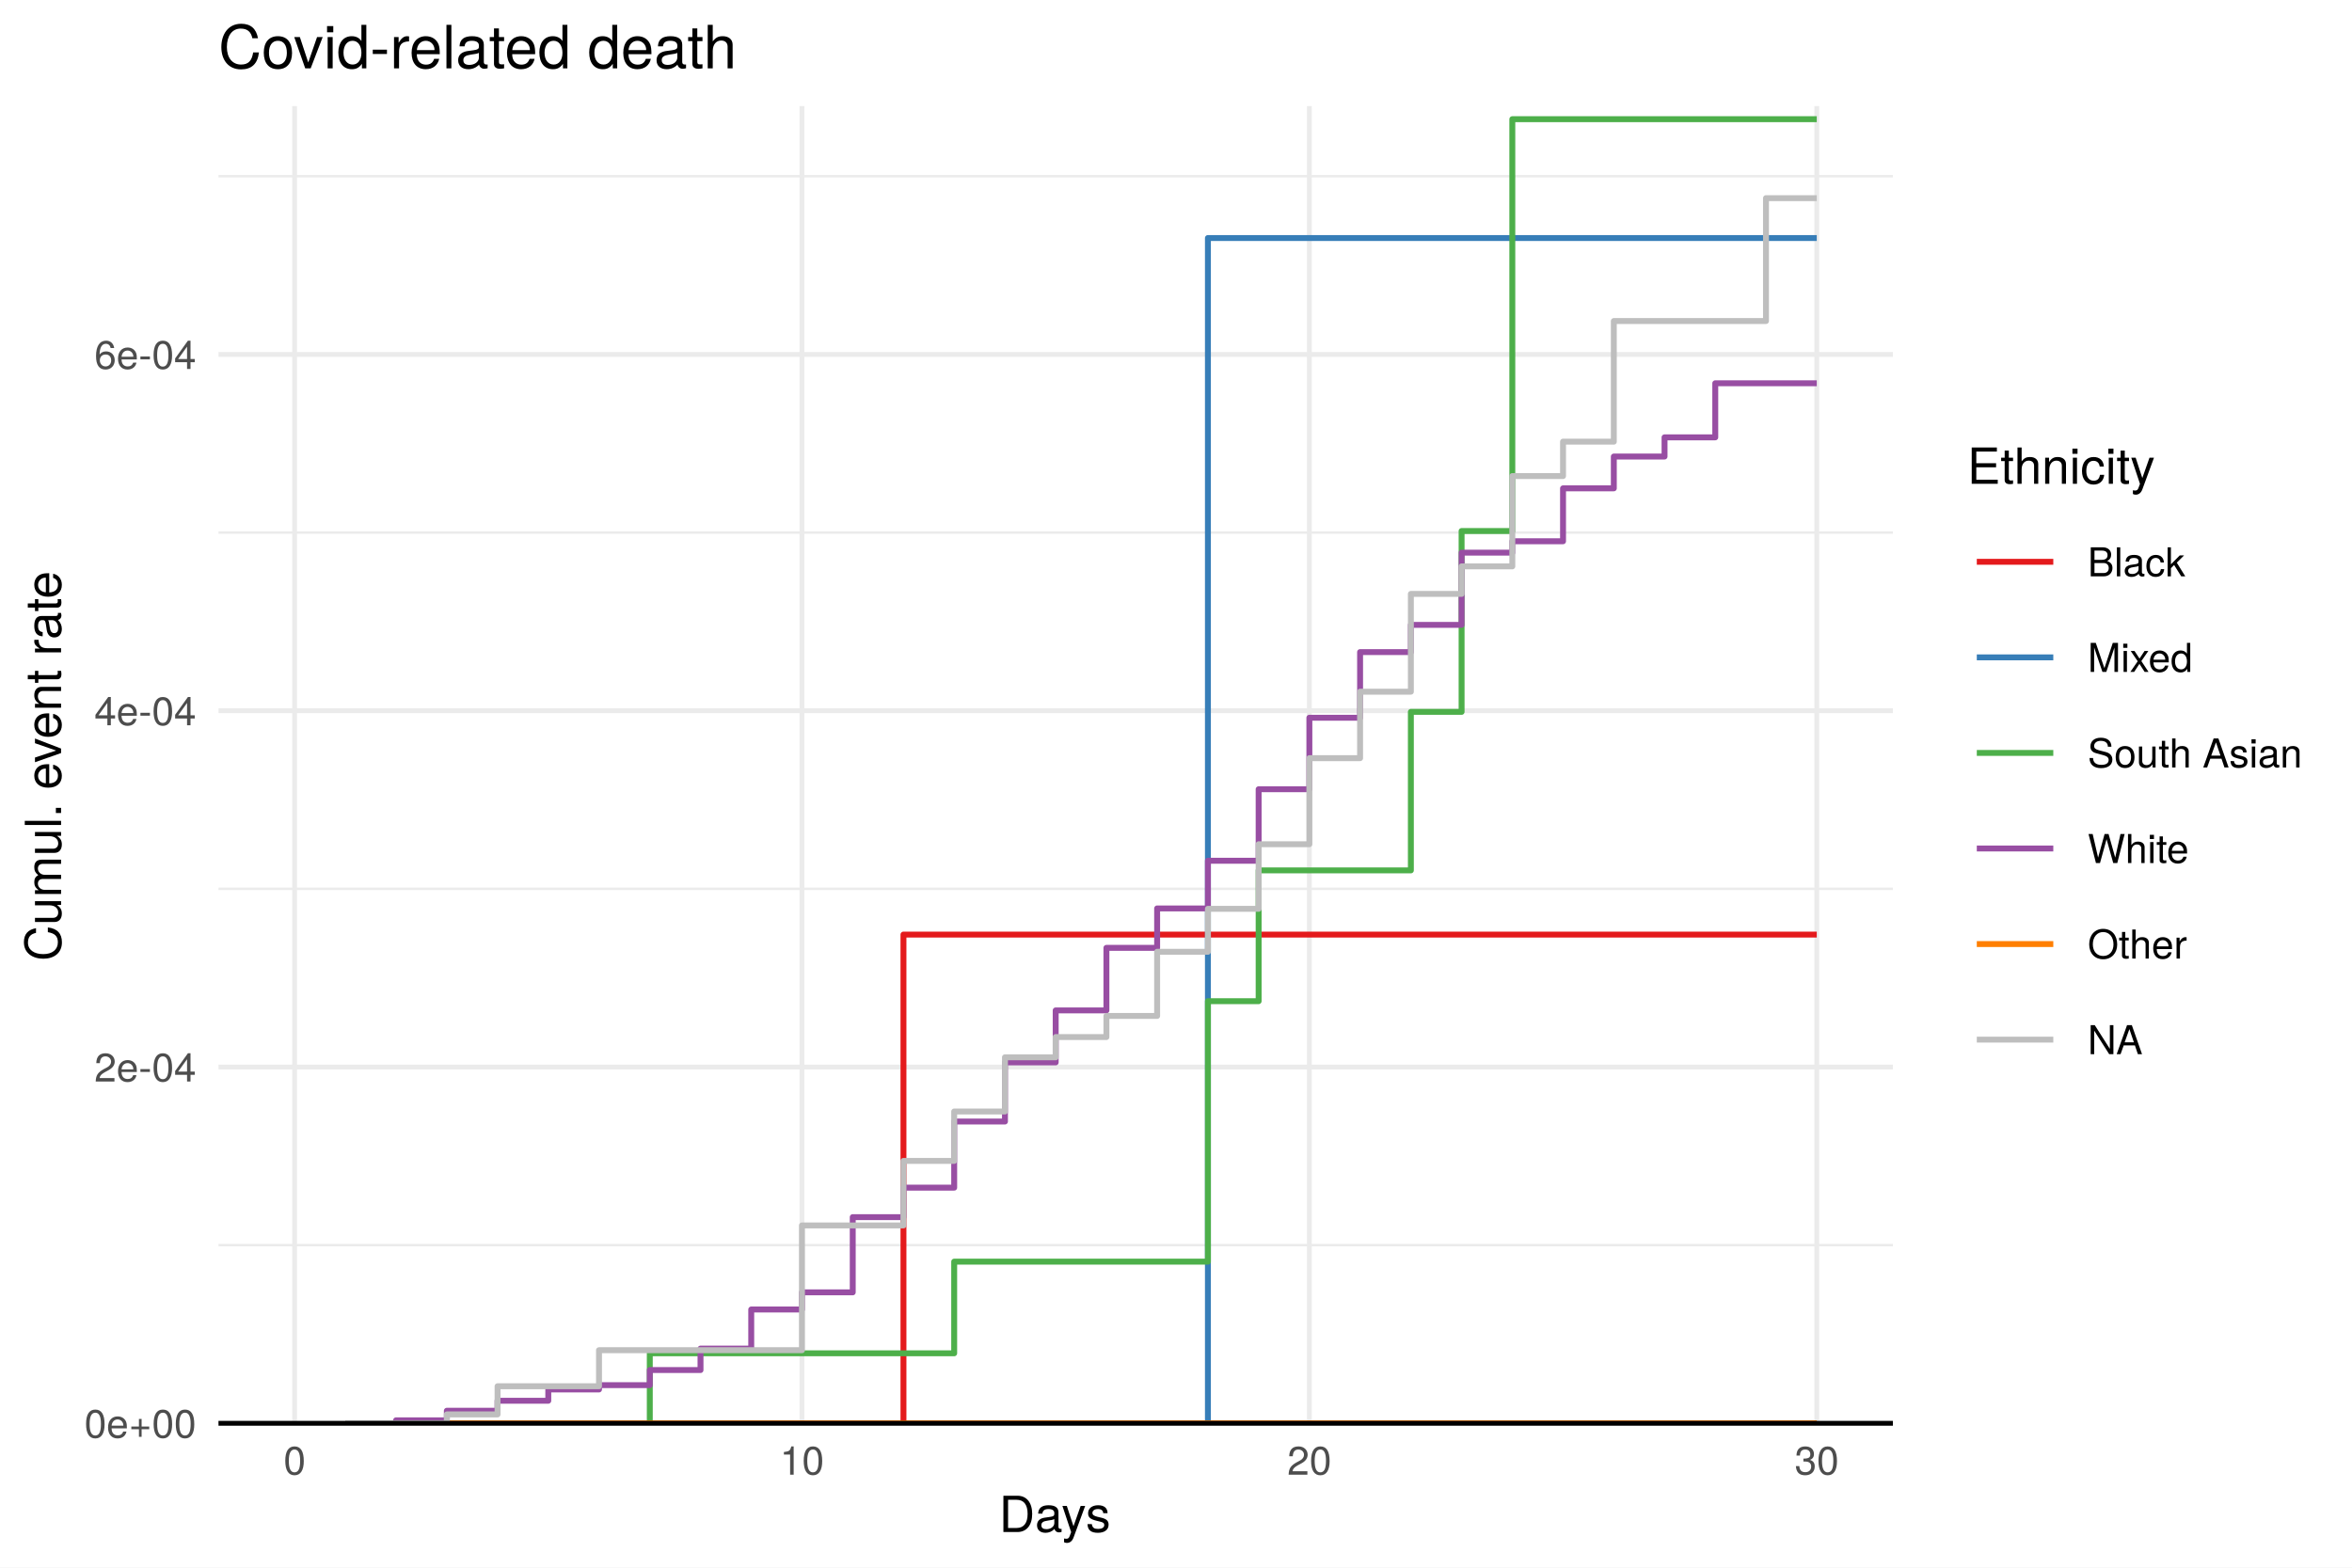
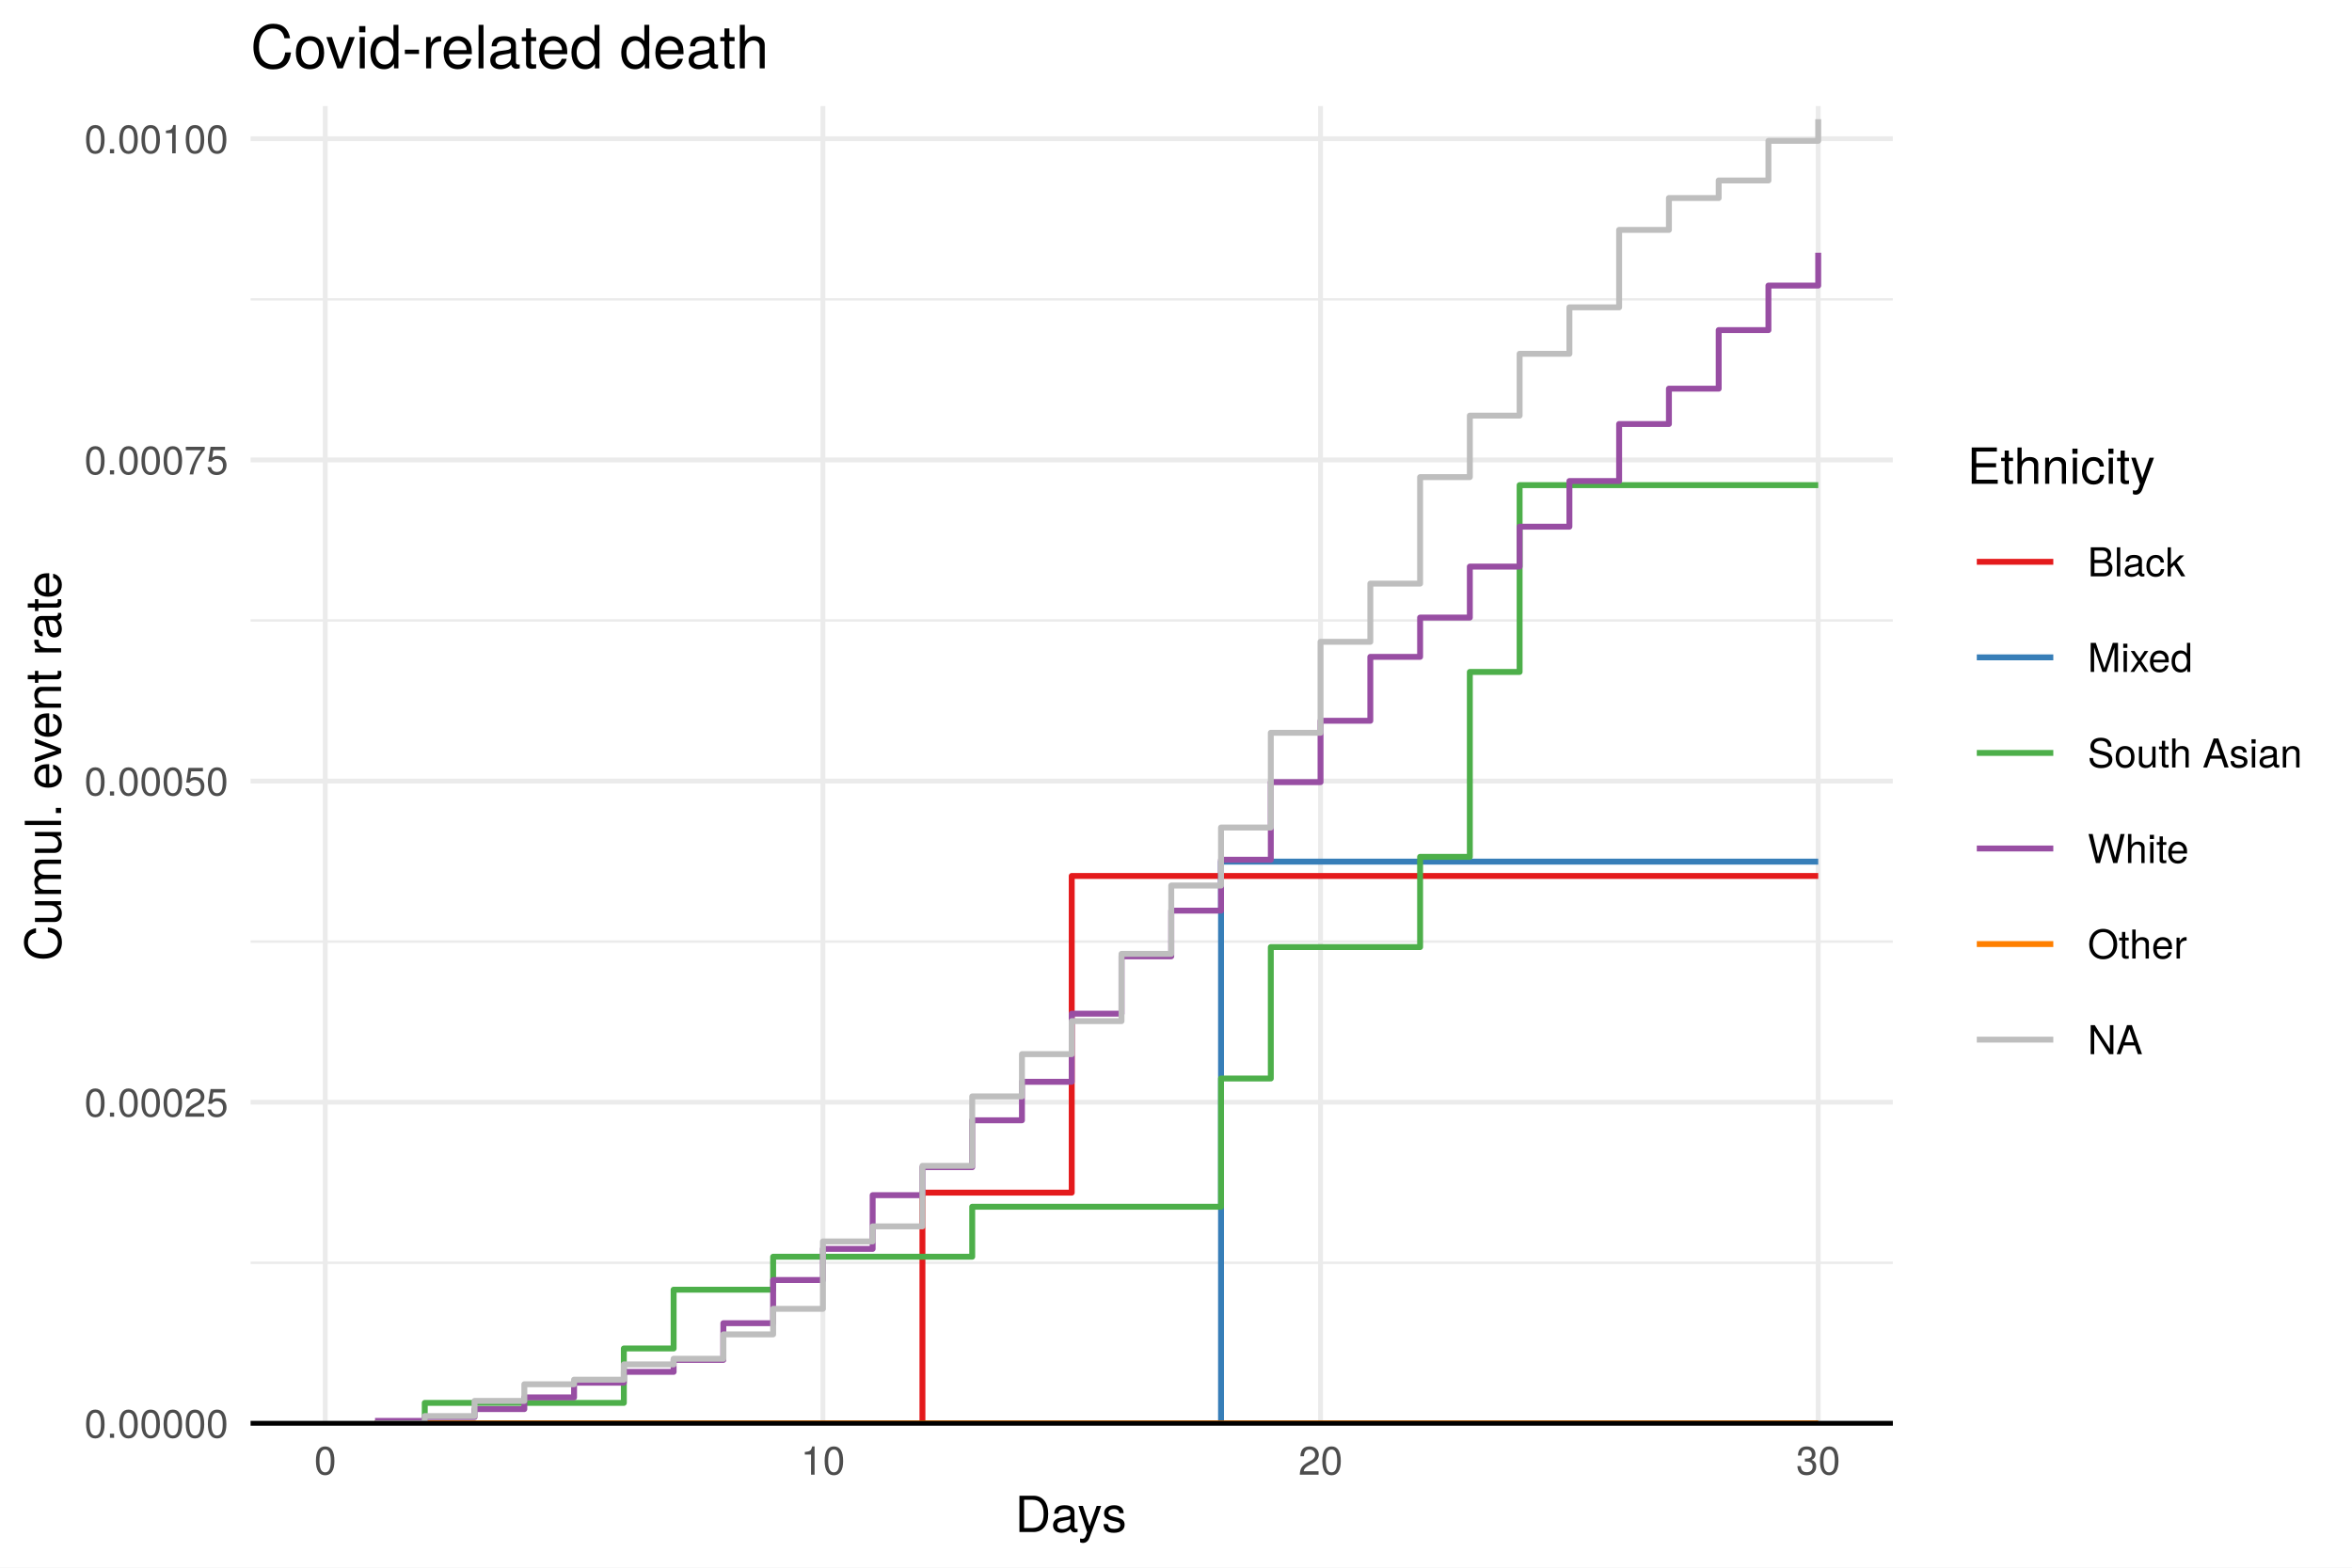
<svg xmlns="http://www.w3.org/2000/svg" viewBox="0 0 425.20 283.46">
  <defs>
    <style type="text/css">
    line, polyline, polygon, path, rect, circle {
      fill: none;
      stroke: #000000;
      stroke-linecap: round;
      stroke-linejoin: round;
      stroke-miterlimit: 10.00;
    }
  </style>
  </defs>
  <rect width="100%" height="100%" style="stroke: none; fill: #FFFFFF;" />
  <defs>
-     <clipPath id="cpMzkuNTB8MzQyLjIwfDI1Ny4zNnwxOS4xOQ==">
-       <rect x="39.50" y="19.19" width="302.70" height="238.17" />
+     <clipPath id="cpNDUuMzB8MzQyLjIwfDI1Ny4zNnwxOS4xOQ==">
+       <rect x="45.30" y="19.19" width="296.89" height="238.17" />
    </clipPath>
  </defs>
-   <polyline points="39.50,225.15 342.20,225.15 " style="stroke-width: 0.44; stroke: #EBEBEB; stroke-linecap: butt;" clip-path="url(#cpMzkuNTB8MzQyLjIwfDI1Ny4zNnwxOS4xOQ==)" />
-   <polyline points="39.50,160.72 342.20,160.72 " style="stroke-width: 0.44; stroke: #EBEBEB; stroke-linecap: butt;" clip-path="url(#cpMzkuNTB8MzQyLjIwfDI1Ny4zNnwxOS4xOQ==)" />
-   <polyline points="39.50,96.30 342.20,96.30 " style="stroke-width: 0.44; stroke: #EBEBEB; stroke-linecap: butt;" clip-path="url(#cpMzkuNTB8MzQyLjIwfDI1Ny4zNnwxOS4xOQ==)" />
-   <polyline points="39.50,31.87 342.20,31.87 " style="stroke-width: 0.44; stroke: #EBEBEB; stroke-linecap: butt;" clip-path="url(#cpMzkuNTB8MzQyLjIwfDI1Ny4zNnwxOS4xOQ==)" />
-   <polyline points="39.50,257.36 342.20,257.36 " style="stroke-width: 0.87; stroke: #EBEBEB; stroke-linecap: butt;" clip-path="url(#cpMzkuNTB8MzQyLjIwfDI1Ny4zNnwxOS4xOQ==)" />
-   <polyline points="39.50,192.94 342.20,192.94 " style="stroke-width: 0.87; stroke: #EBEBEB; stroke-linecap: butt;" clip-path="url(#cpMzkuNTB8MzQyLjIwfDI1Ny4zNnwxOS4xOQ==)" />
-   <polyline points="39.50,128.51 342.20,128.51 " style="stroke-width: 0.87; stroke: #EBEBEB; stroke-linecap: butt;" clip-path="url(#cpMzkuNTB8MzQyLjIwfDI1Ny4zNnwxOS4xOQ==)" />
-   <polyline points="39.50,64.09 342.20,64.09 " style="stroke-width: 0.87; stroke: #EBEBEB; stroke-linecap: butt;" clip-path="url(#cpMzkuNTB8MzQyLjIwfDI1Ny4zNnwxOS4xOQ==)" />
-   <polyline points="53.26,257.36 53.26,19.19 " style="stroke-width: 0.87; stroke: #EBEBEB; stroke-linecap: butt;" clip-path="url(#cpMzkuNTB8MzQyLjIwfDI1Ny4zNnwxOS4xOQ==)" />
-   <polyline points="144.98,257.36 144.98,19.19 " style="stroke-width: 0.87; stroke: #EBEBEB; stroke-linecap: butt;" clip-path="url(#cpMzkuNTB8MzQyLjIwfDI1Ny4zNnwxOS4xOQ==)" />
-   <polyline points="236.71,257.36 236.71,19.19 " style="stroke-width: 0.87; stroke: #EBEBEB; stroke-linecap: butt;" clip-path="url(#cpMzkuNTB8MzQyLjIwfDI1Ny4zNnwxOS4xOQ==)" />
-   <polyline points="328.44,257.36 328.44,19.19 " style="stroke-width: 0.87; stroke: #EBEBEB; stroke-linecap: butt;" clip-path="url(#cpMzkuNTB8MzQyLjIwfDI1Ny4zNnwxOS4xOQ==)" />
-   <polyline points="62.43,257.36 71.60,257.36 71.60,257.36 80.78,257.36 80.78,257.36 89.95,257.36 89.95,257.36 99.12,257.36 99.12,257.36 108.29,257.36 108.29,257.36 117.47,257.36 117.47,257.36 126.64,257.36 126.64,257.36 135.81,257.36 135.81,257.36 144.98,257.36 144.98,257.36 154.16,257.36 154.16,257.36 163.33,257.36 163.33,168.99 172.50,168.99 172.50,168.99 181.68,168.99 181.68,168.99 190.85,168.99 190.85,168.99 200.02,168.99 200.02,168.99 209.19,168.99 209.19,168.99 218.37,168.99 218.37,168.99 227.54,168.99 227.54,168.99 236.71,168.99 236.71,168.99 245.88,168.99 245.88,168.99 255.06,168.99 255.06,168.99 264.23,168.99 264.23,168.99 273.40,168.99 273.40,168.99 282.57,168.99 282.57,168.99 291.75,168.99 291.75,168.99 300.92,168.99 300.92,168.99 310.09,168.99 310.09,168.99 319.26,168.99 319.26,168.99 328.44,168.99 328.44,168.99 " style="stroke-width: 1.07; stroke: #E41A1C; stroke-linecap: butt;" clip-path="url(#cpMzkuNTB8MzQyLjIwfDI1Ny4zNnwxOS4xOQ==)" />
-   <polyline points="62.43,257.36 71.60,257.36 71.60,257.36 80.78,257.36 80.78,257.36 89.95,257.36 89.95,257.36 99.12,257.36 99.12,257.36 108.29,257.36 108.29,257.36 117.47,257.36 117.47,257.36 126.64,257.36 126.64,257.36 135.81,257.36 135.81,257.36 144.98,257.36 144.98,257.36 154.16,257.36 154.16,257.36 163.33,257.36 163.33,257.36 172.50,257.36 172.50,257.36 181.68,257.36 181.68,257.36 190.85,257.36 190.85,257.36 200.02,257.36 200.02,257.36 209.19,257.36 209.19,257.36 218.37,257.36 218.37,43.04 227.54,43.04 227.54,43.04 236.71,43.04 236.71,43.04 245.88,43.04 245.88,43.04 255.06,43.04 255.06,43.04 264.23,43.04 264.23,43.04 273.40,43.04 273.40,43.04 282.57,43.04 282.57,43.04 291.75,43.04 291.75,43.04 300.92,43.04 300.92,43.04 310.09,43.04 310.09,43.04 319.26,43.04 319.26,43.04 328.44,43.04 328.44,43.04 " style="stroke-width: 1.07; stroke: #377EB8; stroke-linecap: butt;" clip-path="url(#cpMzkuNTB8MzQyLjIwfDI1Ny4zNnwxOS4xOQ==)" />
-   <polyline points="62.43,257.36 71.60,257.36 71.60,257.36 80.78,257.36 80.78,257.36 89.95,257.36 89.95,257.36 99.12,257.36 99.12,257.36 108.29,257.36 108.29,257.36 117.47,257.36 117.47,244.70 126.64,244.70 126.64,244.70 135.81,244.70 135.81,244.70 144.98,244.70 144.98,244.70 154.16,244.70 154.16,244.70 163.33,244.70 163.33,244.70 172.50,244.70 172.50,228.13 181.68,228.13 181.68,228.13 190.85,228.13 190.85,228.13 200.02,228.13 200.02,228.13 209.19,228.13 209.19,228.13 218.37,228.13 218.37,181.03 227.54,181.03 227.54,157.38 236.71,157.38 236.71,157.38 245.88,157.38 245.88,157.38 255.06,157.38 255.06,128.72 264.23,128.72 264.23,96.02 273.40,96.02 273.40,21.55 282.57,21.55 282.57,21.55 291.75,21.55 291.75,21.55 300.92,21.55 300.92,21.55 310.09,21.55 310.09,21.55 319.26,21.55 319.26,21.55 328.44,21.55 328.44,21.55 " style="stroke-width: 1.07; stroke: #4DAF4A; stroke-linecap: butt;" clip-path="url(#cpMzkuNTB8MzQyLjIwfDI1Ny4zNnwxOS4xOQ==)" />
-   <polyline points="62.43,257.36 71.60,257.36 71.60,256.82 80.78,256.82 80.78,255.09 89.95,255.09 89.95,253.28 99.12,253.28 99.12,251.24 108.29,251.24 108.29,250.46 117.47,250.46 117.47,247.73 126.64,247.73 126.64,243.85 135.81,243.85 135.81,236.78 144.98,236.78 144.98,233.68 154.16,233.68 154.16,220.08 163.33,220.08 163.33,214.75 172.50,214.75 172.50,202.79 181.68,202.79 181.68,192.10 190.85,192.10 190.85,182.70 200.02,182.70 200.02,171.39 209.19,171.39 209.19,164.26 218.37,164.26 218.37,155.64 227.54,155.64 227.54,142.71 236.71,142.71 236.71,129.78 245.88,129.78 245.88,117.91 255.06,117.91 255.06,112.99 264.23,112.99 264.23,99.93 273.40,99.93 273.40,97.87 282.57,97.87 282.57,88.30 291.75,88.30 291.75,82.55 300.92,82.55 300.92,79.08 310.09,79.08 310.09,69.30 319.26,69.30 319.26,69.30 328.44,69.30 328.44,69.30 " style="stroke-width: 1.07; stroke: #984EA3; stroke-linecap: butt;" clip-path="url(#cpMzkuNTB8MzQyLjIwfDI1Ny4zNnwxOS4xOQ==)" />
-   <polyline points="62.43,257.36 71.60,257.36 71.60,257.36 80.78,257.36 80.78,257.36 89.95,257.36 89.95,257.36 99.12,257.36 99.12,257.36 108.29,257.36 108.29,257.36 117.47,257.36 117.47,257.36 126.64,257.36 126.64,257.36 135.81,257.36 135.81,257.36 144.98,257.36 144.98,257.36 154.16,257.36 154.16,257.36 163.33,257.36 163.33,257.36 172.50,257.36 172.50,257.36 181.68,257.36 181.68,257.36 190.85,257.36 190.85,257.36 200.02,257.36 200.02,257.36 209.19,257.36 209.19,257.36 218.37,257.36 218.37,257.36 227.54,257.36 227.54,257.36 236.71,257.36 236.71,257.36 245.88,257.36 245.88,257.36 255.06,257.36 255.06,257.36 264.23,257.36 264.23,257.36 273.40,257.36 273.40,257.36 282.57,257.36 282.57,257.36 291.75,257.36 291.75,257.36 300.92,257.36 300.92,257.36 310.09,257.36 310.09,257.36 319.26,257.36 319.26,257.36 328.44,257.36 328.44,257.36 " style="stroke-width: 1.07; stroke: #FF7F00; stroke-linecap: butt;" clip-path="url(#cpMzkuNTB8MzQyLjIwfDI1Ny4zNnwxOS4xOQ==)" />
-   <polyline points="62.43,257.36 71.60,257.36 71.60,257.36 80.78,257.36 80.78,255.75 89.95,255.75 89.95,250.66 99.12,250.66 99.12,250.66 108.29,250.66 108.29,244.14 117.47,244.14 117.47,244.14 126.64,244.14 126.64,244.14 135.81,244.14 135.81,244.14 144.98,244.14 144.98,221.58 154.16,221.58 154.16,221.58 163.33,221.58 163.33,209.91 172.50,209.91 172.50,200.98 181.68,200.98 181.68,191.18 190.85,191.18 190.85,187.52 200.02,187.52 200.02,183.70 209.19,183.70 209.19,172.10 218.37,172.10 218.37,164.33 227.54,164.33 227.54,152.65 236.71,152.65 236.71,137.09 245.88,137.09 245.88,125.07 255.06,125.07 255.06,107.39 264.23,107.39 264.23,102.41 273.40,102.41 273.40,86.08 282.57,86.08 282.57,79.86 291.75,79.86 291.75,58.05 300.92,58.05 300.92,58.05 310.09,58.05 310.09,58.05 319.26,58.05 319.26,35.83 328.44,35.83 328.44,35.83 " style="stroke-width: 1.07; stroke: #BEBEBE; stroke-linecap: butt;" clip-path="url(#cpMzkuNTB8MzQyLjIwfDI1Ny4zNnwxOS4xOQ==)" />
+   <polyline points="45.30,228.33 342.20,228.33 " style="stroke-width: 0.44; stroke: #EBEBEB; stroke-linecap: butt;" clip-path="url(#cpNDUuMzB8MzQyLjIwfDI1Ny4zNnwxOS4xOQ==)" />
+   <polyline points="45.30,170.26 342.20,170.26 " style="stroke-width: 0.44; stroke: #EBEBEB; stroke-linecap: butt;" clip-path="url(#cpNDUuMzB8MzQyLjIwfDI1Ny4zNnwxOS4xOQ==)" />
+   <polyline points="45.30,112.19 342.20,112.19 " style="stroke-width: 0.44; stroke: #EBEBEB; stroke-linecap: butt;" clip-path="url(#cpNDUuMzB8MzQyLjIwfDI1Ny4zNnwxOS4xOQ==)" />
+   <polyline points="45.30,54.13 342.20,54.13 " style="stroke-width: 0.44; stroke: #EBEBEB; stroke-linecap: butt;" clip-path="url(#cpNDUuMzB8MzQyLjIwfDI1Ny4zNnwxOS4xOQ==)" />
+   <polyline points="45.30,257.36 342.20,257.36 " style="stroke-width: 0.87; stroke: #EBEBEB; stroke-linecap: butt;" clip-path="url(#cpNDUuMzB8MzQyLjIwfDI1Ny4zNnwxOS4xOQ==)" />
+   <polyline points="45.30,199.30 342.20,199.30 " style="stroke-width: 0.87; stroke: #EBEBEB; stroke-linecap: butt;" clip-path="url(#cpNDUuMzB8MzQyLjIwfDI1Ny4zNnwxOS4xOQ==)" />
+   <polyline points="45.30,141.23 342.20,141.23 " style="stroke-width: 0.87; stroke: #EBEBEB; stroke-linecap: butt;" clip-path="url(#cpNDUuMzB8MzQyLjIwfDI1Ny4zNnwxOS4xOQ==)" />
+   <polyline points="45.30,83.16 342.20,83.16 " style="stroke-width: 0.87; stroke: #EBEBEB; stroke-linecap: butt;" clip-path="url(#cpNDUuMzB8MzQyLjIwfDI1Ny4zNnwxOS4xOQ==)" />
+   <polyline points="45.30,25.09 342.20,25.09 " style="stroke-width: 0.87; stroke: #EBEBEB; stroke-linecap: butt;" clip-path="url(#cpNDUuMzB8MzQyLjIwfDI1Ny4zNnwxOS4xOQ==)" />
+   <polyline points="58.80,257.36 58.80,19.19 " style="stroke-width: 0.87; stroke: #EBEBEB; stroke-linecap: butt;" clip-path="url(#cpNDUuMzB8MzQyLjIwfDI1Ny4zNnwxOS4xOQ==)" />
+   <polyline points="148.77,257.36 148.77,19.19 " style="stroke-width: 0.87; stroke: #EBEBEB; stroke-linecap: butt;" clip-path="url(#cpNDUuMzB8MzQyLjIwfDI1Ny4zNnwxOS4xOQ==)" />
+   <polyline points="238.73,257.36 238.73,19.19 " style="stroke-width: 0.87; stroke: #EBEBEB; stroke-linecap: butt;" clip-path="url(#cpNDUuMzB8MzQyLjIwfDI1Ny4zNnwxOS4xOQ==)" />
+   <polyline points="328.70,257.36 328.70,19.19 " style="stroke-width: 0.87; stroke: #EBEBEB; stroke-linecap: butt;" clip-path="url(#cpNDUuMzB8MzQyLjIwfDI1Ny4zNnwxOS4xOQ==)" />
+   <polyline points="67.80,257.36 76.79,257.36 76.79,257.36 85.79,257.36 85.79,257.36 94.79,257.36 94.79,257.36 103.78,257.36 103.78,257.36 112.78,257.36 112.78,257.36 121.78,257.36 121.78,257.36 130.77,257.36 130.77,257.36 139.77,257.36 139.77,257.36 148.77,257.36 148.77,257.36 157.76,257.36 157.76,257.36 166.76,257.36 166.76,215.65 175.76,215.65 175.76,215.65 184.75,215.65 184.75,215.65 193.75,215.65 193.75,158.39 202.75,158.39 202.75,158.39 211.74,158.39 211.74,158.39 220.74,158.39 220.74,158.39 229.74,158.39 229.74,158.39 238.73,158.39 238.73,158.39 247.73,158.39 247.73,158.39 256.73,158.39 256.73,158.39 265.72,158.39 265.72,158.39 274.72,158.39 274.72,158.39 283.72,158.39 283.72,158.39 292.71,158.39 292.71,158.39 301.71,158.39 301.71,158.39 310.71,158.39 310.71,158.39 319.70,158.39 319.70,158.39 328.70,158.39 328.70,158.39 " style="stroke-width: 1.07; stroke: #E41A1C; stroke-linecap: butt;" clip-path="url(#cpNDUuMzB8MzQyLjIwfDI1Ny4zNnwxOS4xOQ==)" />
+   <polyline points="67.80,257.36 76.79,257.36 76.79,257.36 85.79,257.36 85.79,257.36 94.79,257.36 94.79,257.36 103.78,257.36 103.78,257.36 112.78,257.36 112.78,257.36 121.78,257.36 121.78,257.36 130.77,257.36 130.77,257.36 139.77,257.36 139.77,257.36 148.77,257.36 148.77,257.36 157.76,257.36 157.76,257.36 166.76,257.36 166.76,257.36 175.76,257.36 175.76,257.36 184.75,257.36 184.75,257.36 193.75,257.36 193.75,257.36 202.75,257.36 202.75,257.36 211.74,257.36 211.74,257.36 220.74,257.36 220.74,155.80 229.74,155.80 229.74,155.80 238.73,155.80 238.73,155.80 247.73,155.80 247.73,155.80 256.73,155.80 256.73,155.80 265.72,155.80 265.72,155.80 274.72,155.80 274.72,155.80 283.72,155.80 283.72,155.80 292.71,155.80 292.71,155.80 301.71,155.80 301.71,155.80 310.71,155.80 310.71,155.80 319.70,155.80 319.70,155.80 328.70,155.80 328.70,155.80 " style="stroke-width: 1.07; stroke: #377EB8; stroke-linecap: butt;" clip-path="url(#cpNDUuMzB8MzQyLjIwfDI1Ny4zNnwxOS4xOQ==)" />
+   <polyline points="67.80,257.36 76.79,257.36 76.79,253.67 85.79,253.67 85.79,253.67 94.79,253.67 94.79,253.67 103.78,253.67 103.78,253.67 112.78,253.67 112.78,243.83 121.78,243.83 121.78,233.20 130.77,233.20 130.77,233.20 139.77,233.20 139.77,227.24 148.77,227.24 148.77,227.24 157.76,227.24 157.76,227.24 166.76,227.24 166.76,227.24 175.76,227.24 175.76,218.20 184.75,218.20 184.75,218.20 193.75,218.20 193.75,218.20 202.75,218.20 202.75,218.20 211.74,218.20 211.74,218.20 220.74,218.20 220.74,195.01 229.74,195.01 229.74,171.25 238.73,171.25 238.73,171.25 247.73,171.25 247.73,171.25 256.73,171.25 256.73,154.93 265.72,154.93 265.72,121.50 274.72,121.50 274.72,87.72 283.72,87.72 283.72,87.72 292.71,87.72 292.71,87.72 301.71,87.72 301.71,87.72 310.71,87.72 310.71,87.72 319.70,87.72 319.70,87.72 328.70,87.72 328.70,87.72 " style="stroke-width: 1.07; stroke: #4DAF4A; stroke-linecap: butt;" clip-path="url(#cpNDUuMzB8MzQyLjIwfDI1Ny4zNnwxOS4xOQ==)" />
+   <polyline points="67.80,256.92 76.79,256.92 76.79,256.23 85.79,256.23 85.79,254.79 94.79,254.79 94.79,252.67 103.78,252.67 103.78,250.01 112.78,250.01 112.78,248.06 121.78,248.06 121.78,245.90 130.77,245.90 130.77,239.26 139.77,239.26 139.77,231.45 148.77,231.45 148.77,225.82 157.76,225.82 157.76,216.11 166.76,216.11 166.76,211.05 175.76,211.05 175.76,202.57 184.75,202.57 184.75,195.61 193.75,195.61 193.75,183.29 202.75,183.29 202.75,172.92 211.74,172.92 211.74,164.66 220.74,164.66 220.74,155.46 229.74,155.46 229.74,141.42 238.73,141.42 238.73,130.33 247.73,130.33 247.73,118.77 256.73,118.77 256.73,111.67 265.72,111.67 265.72,102.45 274.72,102.45 274.72,95.23 283.72,95.23 283.72,86.98 292.71,86.98 292.71,76.67 301.71,76.67 301.71,70.28 310.71,70.28 310.71,59.69 319.70,59.69 319.70,51.64 328.70,51.64 328.70,45.71 " style="stroke-width: 1.07; stroke: #984EA3; stroke-linecap: butt;" clip-path="url(#cpNDUuMzB8MzQyLjIwfDI1Ny4zNnwxOS4xOQ==)" />
+   <polyline points="67.80,257.36 76.79,257.36 76.79,257.36 85.79,257.36 85.79,257.36 94.79,257.36 94.79,257.36 103.78,257.36 103.78,257.36 112.78,257.36 112.78,257.36 121.78,257.36 121.78,257.36 130.77,257.36 130.77,257.36 139.77,257.36 139.77,257.36 148.77,257.36 148.77,257.36 157.76,257.36 157.76,257.36 166.76,257.36 166.76,257.36 175.76,257.36 175.76,257.36 184.75,257.36 184.75,257.36 193.75,257.36 193.75,257.36 202.75,257.36 202.75,257.36 211.74,257.36 211.74,257.36 220.74,257.36 220.74,257.36 229.74,257.36 229.74,257.36 238.73,257.36 238.73,257.36 247.73,257.36 247.73,257.36 256.73,257.36 256.73,257.36 265.72,257.36 265.72,257.36 274.72,257.36 274.72,257.36 283.72,257.36 283.72,257.36 292.71,257.36 292.71,257.36 301.71,257.36 301.71,257.36 310.71,257.36 310.71,257.36 319.70,257.36 319.70,257.36 328.70,257.36 328.70,257.36 " style="stroke-width: 1.07; stroke: #FF7F00; stroke-linecap: butt;" clip-path="url(#cpNDUuMzB8MzQyLjIwfDI1Ny4zNnwxOS4xOQ==)" />
+   <polyline points="67.80,257.36 76.79,257.36 76.79,256.05 85.79,256.05 85.79,253.31 94.79,253.31 94.79,250.30 103.78,250.30 103.78,249.47 112.78,249.47 112.78,246.71 121.78,246.71 121.78,245.69 130.77,245.69 130.77,241.28 139.77,241.28 139.77,236.66 148.77,236.66 148.77,224.47 157.76,224.47 157.76,221.75 166.76,221.75 166.76,210.81 175.76,210.81 175.76,198.25 184.75,198.25 184.75,190.61 193.75,190.61 193.75,184.64 202.75,184.64 202.75,172.48 211.74,172.48 211.74,160.12 220.74,160.12 220.74,149.63 229.74,149.63 229.74,132.50 238.73,132.50 238.73,116.05 247.73,116.05 247.73,105.53 256.73,105.53 256.73,86.27 265.72,86.27 265.72,75.15 274.72,75.15 274.72,63.97 283.72,63.97 283.72,55.57 292.71,55.57 292.71,41.57 301.71,41.57 301.71,35.81 310.71,35.81 310.71,32.63 319.70,32.63 319.70,25.47 328.70,25.47 328.70,21.55 " style="stroke-width: 1.07; stroke: #BEBEBE; stroke-linecap: butt;" clip-path="url(#cpNDUuMzB8MzQyLjIwfDI1Ny4zNnwxOS4xOQ==)" />
  <defs>
    <clipPath id="cpMC4wMHw0MjUuMjB8MjgzLjQ2fDAuMDA=">
      <rect x="0.00" y="0.00" width="425.20" height="283.46" />
    </clipPath>
  </defs>
  <g clip-path="url(#cpMC4wMHw0MjUuMjB8MjgzLjQ2fDAuMDA=)">
-     <text x="15.25" y="259.99" style="font-size: 7.20px; fill: #4D4D4D; font-family: TeX Gyre Heros;" textLength="20.22px" lengthAdjust="spacingAndGlyphs">0e+00</text>
+     <text x="15.25" y="259.99" style="font-size: 7.20px; fill: #4D4D4D; font-family: TeX Gyre Heros;" textLength="26.02px" lengthAdjust="spacingAndGlyphs">0.00000</text>
  </g>
  <g clip-path="url(#cpMC4wMHw0MjUuMjB8MjgzLjQ2fDAuMDA=)">
-     <text x="17.05" y="195.56" style="font-size: 7.20px; fill: #4D4D4D; font-family: TeX Gyre Heros;" textLength="18.41px" lengthAdjust="spacingAndGlyphs">2e-04</text>
+     <text x="15.25" y="201.92" style="font-size: 7.20px; fill: #4D4D4D; font-family: TeX Gyre Heros;" textLength="26.02px" lengthAdjust="spacingAndGlyphs">0.00025</text>
  </g>
  <g clip-path="url(#cpMC4wMHw0MjUuMjB8MjgzLjQ2fDAuMDA=)">
-     <text x="17.05" y="131.14" style="font-size: 7.20px; fill: #4D4D4D; font-family: TeX Gyre Heros;" textLength="18.41px" lengthAdjust="spacingAndGlyphs">4e-04</text>
+     <text x="15.25" y="143.85" style="font-size: 7.20px; fill: #4D4D4D; font-family: TeX Gyre Heros;" textLength="26.02px" lengthAdjust="spacingAndGlyphs">0.00050</text>
  </g>
  <g clip-path="url(#cpMC4wMHw0MjUuMjB8MjgzLjQ2fDAuMDA=)">
-     <text x="17.05" y="66.71" style="font-size: 7.20px; fill: #4D4D4D; font-family: TeX Gyre Heros;" textLength="18.41px" lengthAdjust="spacingAndGlyphs">6e-04</text>
-   </g>
-   <polyline points="39.50,257.36 342.20,257.36 " style="stroke-width: 0.87; stroke-linecap: butt;" clip-path="url(#cpMC4wMHw0MjUuMjB8MjgzLjQ2fDAuMDA=)" />
-   <g clip-path="url(#cpMC4wMHw0MjUuMjB8MjgzLjQ2fDAuMDA=)">
-     <text x="51.26" y="266.65" style="font-size: 7.20px; fill: #4D4D4D; font-family: TeX Gyre Heros;" textLength="4.00px" lengthAdjust="spacingAndGlyphs">0</text>
+     <text x="15.25" y="85.79" style="font-size: 7.20px; fill: #4D4D4D; font-family: TeX Gyre Heros;" textLength="26.02px" lengthAdjust="spacingAndGlyphs">0.00075</text>
  </g>
  <g clip-path="url(#cpMC4wMHw0MjUuMjB8MjgzLjQ2fDAuMDA=)">
-     <text x="140.98" y="266.65" style="font-size: 7.20px; fill: #4D4D4D; font-family: TeX Gyre Heros;" textLength="8.01px" lengthAdjust="spacingAndGlyphs">10</text>
+     <text x="15.25" y="27.72" style="font-size: 7.20px; fill: #4D4D4D; font-family: TeX Gyre Heros;" textLength="26.02px" lengthAdjust="spacingAndGlyphs">0.00100</text>
+   </g>
+   <polyline points="45.30,257.36 342.20,257.36 " style="stroke-width: 0.87; stroke-linecap: butt;" clip-path="url(#cpMC4wMHw0MjUuMjB8MjgzLjQ2fDAuMDA=)" />
+   <g clip-path="url(#cpMC4wMHw0MjUuMjB8MjgzLjQ2fDAuMDA=)">
+     <text x="56.80" y="266.65" style="font-size: 7.20px; fill: #4D4D4D; font-family: TeX Gyre Heros;" textLength="4.00px" lengthAdjust="spacingAndGlyphs">0</text>
  </g>
  <g clip-path="url(#cpMC4wMHw0MjUuMjB8MjgzLjQ2fDAuMDA=)">
-     <text x="232.71" y="266.65" style="font-size: 7.20px; fill: #4D4D4D; font-family: TeX Gyre Heros;" textLength="8.01px" lengthAdjust="spacingAndGlyphs">20</text>
+     <text x="144.76" y="266.65" style="font-size: 7.20px; fill: #4D4D4D; font-family: TeX Gyre Heros;" textLength="8.01px" lengthAdjust="spacingAndGlyphs">10</text>
  </g>
  <g clip-path="url(#cpMC4wMHw0MjUuMjB8MjgzLjQ2fDAuMDA=)">
-     <text x="324.43" y="266.65" style="font-size: 7.20px; fill: #4D4D4D; font-family: TeX Gyre Heros;" textLength="8.01px" lengthAdjust="spacingAndGlyphs">30</text>
+     <text x="234.73" y="266.65" style="font-size: 7.20px; fill: #4D4D4D; font-family: TeX Gyre Heros;" textLength="8.01px" lengthAdjust="spacingAndGlyphs">20</text>
  </g>
  <g clip-path="url(#cpMC4wMHw0MjUuMjB8MjgzLjQ2fDAuMDA=)">
-     <text x="180.60" y="277.02" style="font-size: 9.00px; font-family: TeX Gyre Heros;" textLength="20.50px" lengthAdjust="spacingAndGlyphs">Days</text>
+     <text x="324.70" y="266.65" style="font-size: 7.20px; fill: #4D4D4D; font-family: TeX Gyre Heros;" textLength="8.01px" lengthAdjust="spacingAndGlyphs">30</text>
+   </g>
+   <g clip-path="url(#cpMC4wMHw0MjUuMjB8MjgzLjQ2fDAuMDA=)">
+     <text x="183.50" y="277.02" style="font-size: 9.00px; font-family: TeX Gyre Heros;" textLength="20.50px" lengthAdjust="spacingAndGlyphs">Days</text>
  </g>
  <g clip-path="url(#cpMC4wMHw0MjUuMjB8MjgzLjQ2fDAuMDA=)">
    <text transform="translate(11.04,173.79) rotate(-90)" style="font-size: 9.00px; font-family: TeX Gyre Heros;" textLength="71.03px" lengthAdjust="spacingAndGlyphs">Cumul. event rate</text>
  </g>
  <g clip-path="url(#cpMC4wMHw0MjUuMjB8MjgzLjQ2fDAuMDA=)">
    <text x="355.64" y="87.48" style="font-size: 9.00px; font-family: TeX Gyre Heros;" textLength="34.01px" lengthAdjust="spacingAndGlyphs">Ethnicity</text>
  </g>
  <line x1="357.37" y1="101.58" x2="371.20" y2="101.58" style="stroke-width: 1.07; stroke: #E41A1C; stroke-linecap: butt;" clip-path="url(#cpMC4wMHw0MjUuMjB8MjgzLjQ2fDAuMDA=)" />
  <line x1="357.37" y1="118.86" x2="371.20" y2="118.86" style="stroke-width: 1.07; stroke: #377EB8; stroke-linecap: butt;" clip-path="url(#cpMC4wMHw0MjUuMjB8MjgzLjQ2fDAuMDA=)" />
  <line x1="357.37" y1="136.14" x2="371.20" y2="136.14" style="stroke-width: 1.07; stroke: #4DAF4A; stroke-linecap: butt;" clip-path="url(#cpMC4wMHw0MjUuMjB8MjgzLjQ2fDAuMDA=)" />
  <line x1="357.37" y1="153.42" x2="371.20" y2="153.42" style="stroke-width: 1.07; stroke: #984EA3; stroke-linecap: butt;" clip-path="url(#cpMC4wMHw0MjUuMjB8MjgzLjQ2fDAuMDA=)" />
  <line x1="357.37" y1="170.70" x2="371.20" y2="170.70" style="stroke-width: 1.07; stroke: #FF7F00; stroke-linecap: butt;" clip-path="url(#cpMC4wMHw0MjUuMjB8MjgzLjQ2fDAuMDA=)" />
  <line x1="357.37" y1="187.98" x2="371.20" y2="187.98" style="stroke-width: 1.07; stroke: #BEBEBE; stroke-linecap: butt;" clip-path="url(#cpMC4wMHw0MjUuMjB8MjgzLjQ2fDAuMDA=)" />
  <g clip-path="url(#cpMC4wMHw0MjUuMjB8MjgzLjQ2fDAuMDA=)">
    <text x="377.41" y="104.21" style="font-size: 7.20px; font-family: TeX Gyre Heros;" textLength="17.60px" lengthAdjust="spacingAndGlyphs">Black</text>
  </g>
  <g clip-path="url(#cpMC4wMHw0MjUuMjB8MjgzLjQ2fDAuMDA=)">
    <text x="377.41" y="121.49" style="font-size: 7.20px; font-family: TeX Gyre Heros;" textLength="19.20px" lengthAdjust="spacingAndGlyphs">Mixed</text>
  </g>
  <g clip-path="url(#cpMC4wMHw0MjUuMjB8MjgzLjQ2fDAuMDA=)">
    <text x="377.41" y="138.77" style="font-size: 7.20px; font-family: TeX Gyre Heros;" textLength="38.82px" lengthAdjust="spacingAndGlyphs">South Asian</text>
  </g>
  <g clip-path="url(#cpMC4wMHw0MjUuMjB8MjgzLjQ2fDAuMDA=)">
    <text x="377.41" y="156.05" style="font-size: 7.20px; font-family: TeX Gyre Heros;" textLength="18.40px" lengthAdjust="spacingAndGlyphs">White</text>
  </g>
  <g clip-path="url(#cpMC4wMHw0MjUuMjB8MjgzLjQ2fDAuMDA=)">
    <text x="377.41" y="173.33" style="font-size: 7.20px; font-family: TeX Gyre Heros;" textLength="18.01px" lengthAdjust="spacingAndGlyphs">Other</text>
  </g>
  <g clip-path="url(#cpMC4wMHw0MjUuMjB8MjgzLjQ2fDAuMDA=)">
    <text x="377.41" y="190.61" style="font-size: 7.20px; font-family: TeX Gyre Heros;" textLength="10.00px" lengthAdjust="spacingAndGlyphs">NA</text>
  </g>
  <g clip-path="url(#cpMC4wMHw0MjUuMjB8MjgzLjQ2fDAuMDA=)">
-     <text x="39.50" y="12.36" style="font-size: 10.80px; font-family: TeX Gyre Heros;" textLength="94.24px" lengthAdjust="spacingAndGlyphs">Covid-related death</text>
+     <text x="45.30" y="12.36" style="font-size: 10.80px; font-family: TeX Gyre Heros;" textLength="94.24px" lengthAdjust="spacingAndGlyphs">Covid-related death</text>
  </g>
</svg>
